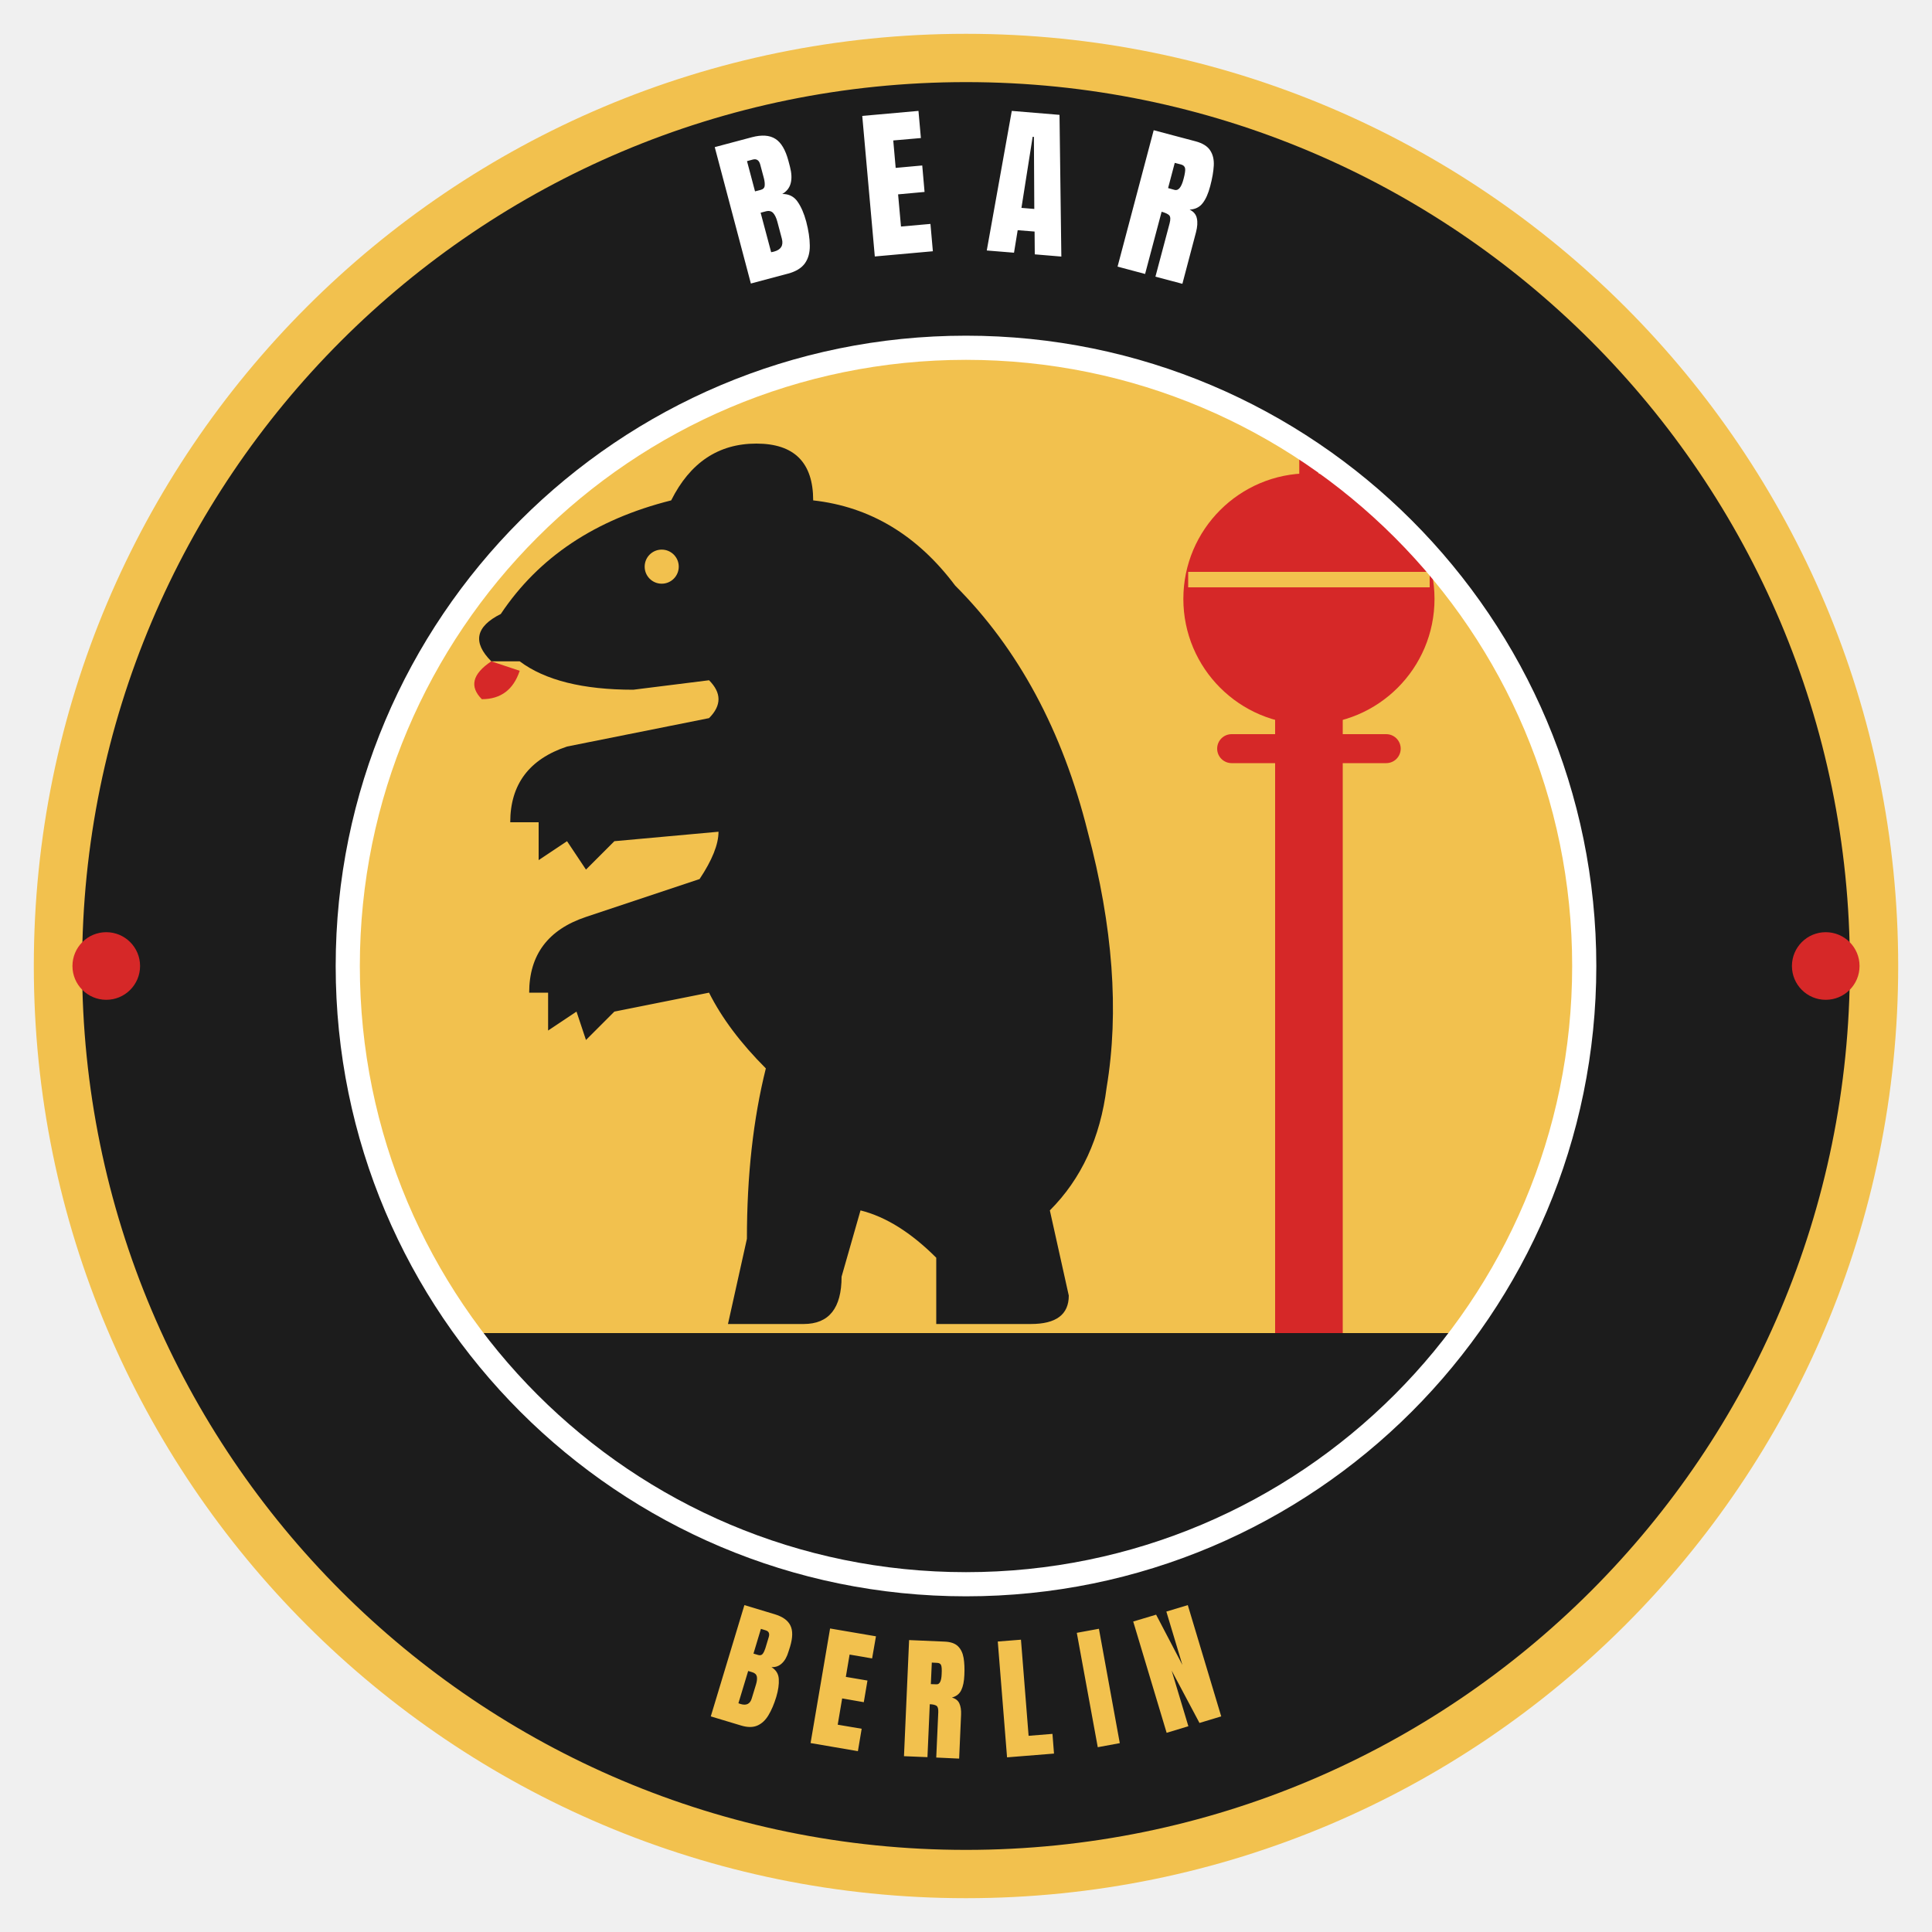
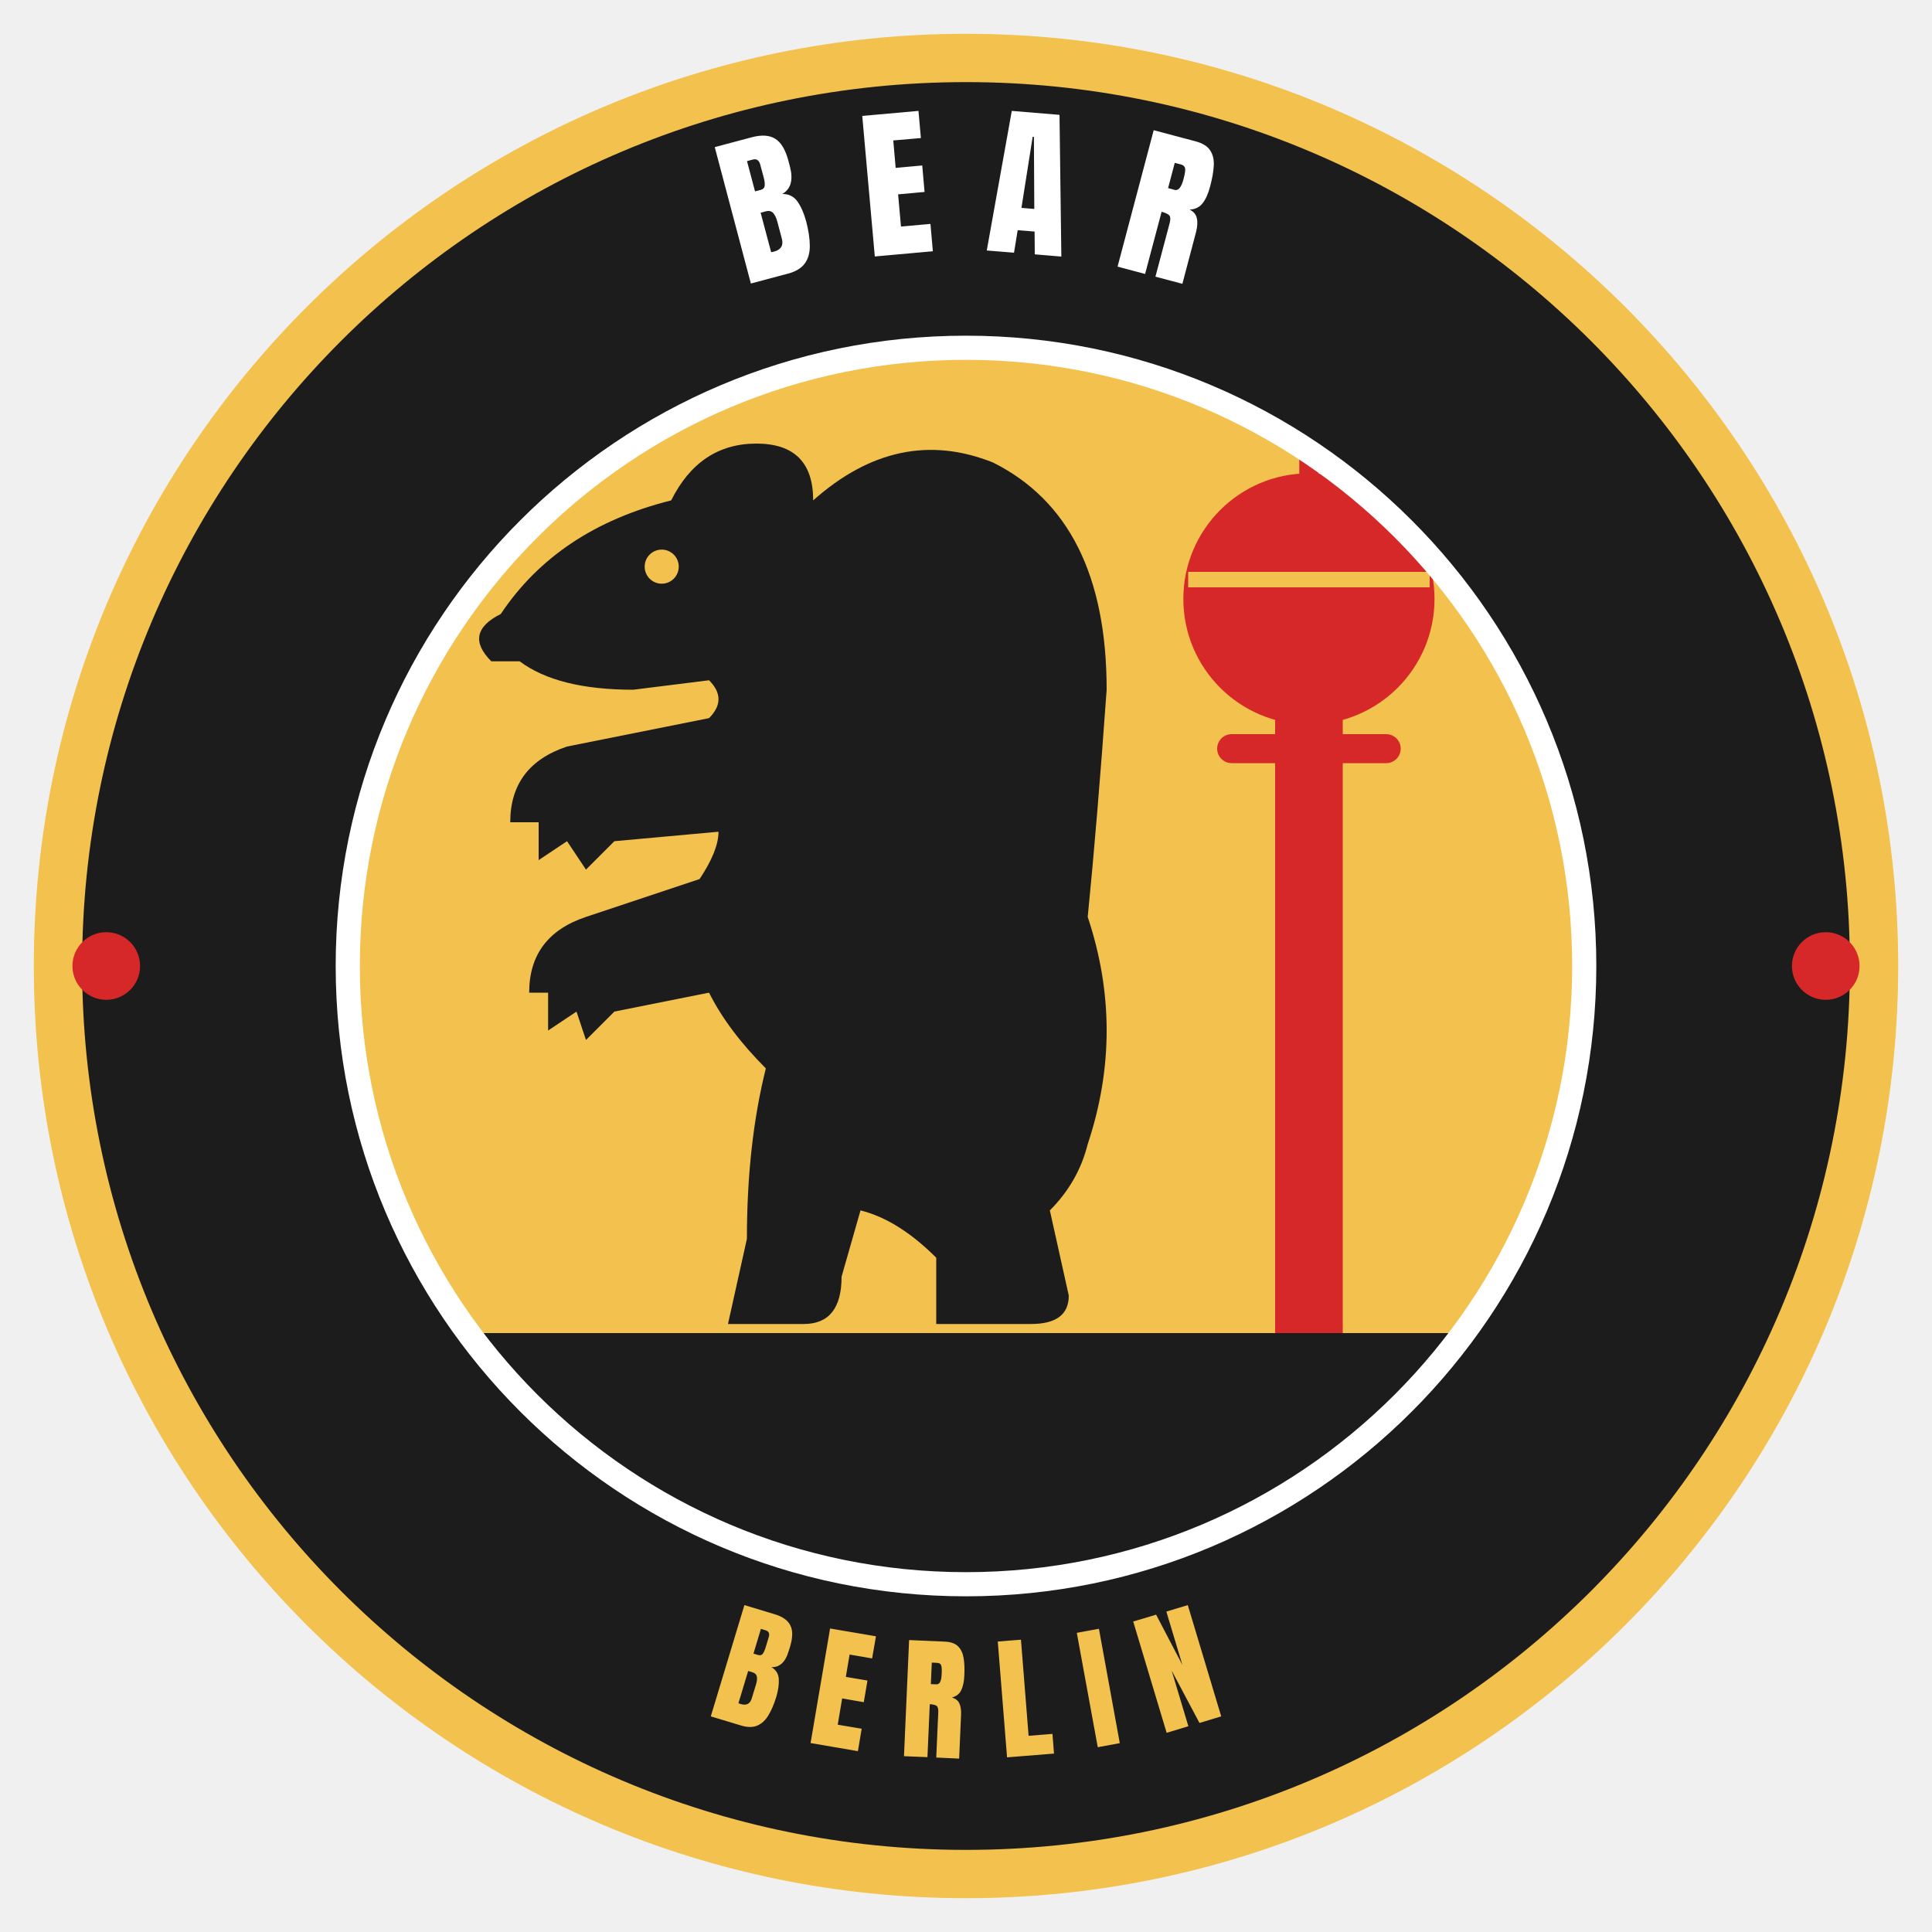
<svg xmlns="http://www.w3.org/2000/svg" viewBox="20 12 200 200" width="200" height="200" role="img" aria-label="Berlin patch">
  <defs>
-     <path id="bear" d="M8 22 Q14 13 26 10 Q29 4 35 4 Q41 4 41 10 Q50 11 56 19 Q66 29 70 45 Q74 60 72 72 Q71 80 66 85 L68 94 Q68 97 64 97 L54 97 L54 90 Q50 86 46 85 L44 92 Q44 97 40 97 L32 97 L34 88 Q34 78 36 70 Q32 66 30 62 L20 64 L17 67 L16 64 L13 66 L13 62 L11 62 Q11 56 17 54 L29 50 Q31 47 31 45 L20 46 L17 49 L15 46 L12 48 L12 44 L9 44 Q9 38 15 36 L30 33 Q32 31 30 29 L22 30 Q14 30 10 27 L7 27 Q4 24 8 22 Z" />
+     <path id="bear" d="M8 22 Q14 13 26 10 Q29 4 35 4 Q41 4 41 10 Q50 2 60 6 Q72 12 72 30 Q71 44 70 54 Q74 66 70 78 Q69 82 66 85 L68 94 Q68 97 64 97 L54 97 L54 90 Q50 86 46 85 L44 92 Q44 97 40 97 L32 97 L34 88 Q34 78 36 70 Q32 66 30 62 L20 64 L17 67 L16 64 L13 66 L13 62 L11 62 Q11 56 17 54 L29 50 Q31 47 31 45 L20 46 L17 49 L15 46 L12 48 L12 44 L9 44 Q9 38 15 36 L30 33 Q32 31 30 29 L22 30 Q14 30 10 27 L7 27 Q4 24 8 22 Z" />
  </defs>
  <defs>
    <clipPath id="ring">
      <circle cx="120" cy="112" r="64" />
    </clipPath>
  </defs>
  <circle cx="120" cy="112" r="94" fill="#1C1C1C" stroke="#F2C14E" stroke-width="5" />
  <circle cx="120" cy="112" r="64" fill="#F2C14E" />
  <g clip-path="url(#ring)">
    <g fill="#D62828">
      <rect x="152" y="84" width="7" height="100" />
      <circle cx="155.5" cy="74" r="13" />
      <rect x="154.5" y="36" width="2" height="30" />
      <rect x="152" y="52" width="7" height="4" />
      <rect x="146" y="88" width="19" height="3" rx="1.5" />
    </g>
    <path d="M143 72 H168" stroke="#F2C14E" stroke-width="1.6" />
    <rect x="40" y="150" width="160" height="40" fill="#1C1C1C" />
    <g transform="translate(64 54) scale(0.98)">
      <use href="#bear" fill="#1C1C1C" />
      <circle cx="25" cy="17" r="1.8" fill="#F2C14E" />
-       <path d="M7 27 Q4 29 6 31 Q9 31 10 28 Z" fill="#D62828" />
    </g>
  </g>
  <circle cx="120" cy="112" r="64" fill="none" stroke="#FFFFFF" stroke-width="2.5" />
  <path d="M97.73 41.35 93.99 27.23 97.82 26.21Q99.36 25.8 100.26 26.37Q101.16 26.93 101.62 28.66L101.78 29.27Q102.04 30.27 101.85 30.98Q101.66 31.69 100.98 32.08Q102 32.07 102.56 32.87Q103.12 33.67 103.46 34.94Q103.82 36.32 103.83 37.41Q103.85 38.51 103.33 39.25Q102.8 40 101.56 40.33ZM98.16 31.81 98.74 31.66Q99.13 31.56 99.16 31.22Q99.19 30.89 99.08 30.46L98.7 29.04Q98.52 28.36 97.92 28.52L97.33 28.68ZM100.11 38.05Q101.21 37.76 100.94 36.72L100.47 34.95Q100.31 34.35 100.04 34.05Q99.76 33.75 99.27 33.88L98.74 34.02L99.83 38.11Q100.01 38.08 100.11 38.05Z M110.56 38.55 109.26 24 115.08 23.48 115.33 26.29 112.47 26.54 112.72 29.38 115.47 29.13 115.71 31.87 112.97 32.12 113.27 35.45 116.32 35.18 116.57 38.01Z M122.15 37.93 124.74 23.48 129.68 23.89 129.87 38.56 127.12 38.33 127.1 35.97 125.35 35.83 124.97 38.16ZM125.74 33.52 127.07 33.63 127.03 26.17 126.9 26.16Z M135.69 39.6 139.43 25.48 143.77 26.63Q144.85 26.92 145.27 27.56Q145.7 28.2 145.65 29.14Q145.6 30.07 145.28 31.27Q144.98 32.42 144.5 33.03Q144.03 33.65 143.15 33.7Q143.78 34.01 143.9 34.61Q144.03 35.2 143.81 36.04L142.4 41.38L139.61 40.64L141.08 35.11Q141.24 34.5 141.03 34.28Q140.81 34.07 140.25 33.92L138.54 40.36ZM140.92 31.47 141.6 31.66Q142.19 31.81 142.52 30.53Q142.74 29.71 142.68 29.42Q142.62 29.13 142.27 29.03L141.61 28.86Z" fill="#FFFFFF" />
  <path d="M93.58 189.68 97.06 178.16 100.18 179.1Q101.44 179.48 101.82 180.27Q102.21 181.05 101.79 182.46L101.63 182.96Q101.39 183.78 100.94 184.19Q100.5 184.61 99.86 184.58Q100.58 185.02 100.62 185.82Q100.67 186.62 100.36 187.66Q100.02 188.78 99.55 189.56Q99.09 190.33 98.4 190.63Q97.71 190.93 96.7 190.62ZM98 183.18 98.47 183.32Q98.79 183.42 98.96 183.2Q99.12 182.98 99.23 182.63L99.58 181.47Q99.75 180.92 99.26 180.77L98.77 180.62ZM96.67 188.4Q97.57 188.67 97.82 187.82L98.26 186.38Q98.41 185.89 98.35 185.56Q98.28 185.23 97.88 185.11L97.45 184.98L96.44 188.32Q96.58 188.37 96.67 188.4Z M103.91 192.44 105.93 180.58 110.68 181.39 110.28 183.68 107.95 183.28 107.56 185.59 109.8 185.97 109.42 188.21 107.18 187.82 106.72 190.54 109.2 190.96 108.81 193.28Z M113.58 193.8 114.11 181.78 117.8 181.94Q118.72 181.98 119.17 182.42Q119.62 182.86 119.75 183.62Q119.88 184.39 119.83 185.4Q119.79 186.39 119.51 186.96Q119.24 187.54 118.54 187.73Q119.1 187.88 119.31 188.33Q119.52 188.79 119.49 189.5L119.29 194.05L116.92 193.94L117.13 189.24Q117.15 188.71 116.94 188.58Q116.73 188.44 116.25 188.42L116.01 193.9ZM116.36 186.34 116.94 186.36Q117.44 186.39 117.48 185.3Q117.52 184.6 117.42 184.37Q117.32 184.15 117.02 184.14L116.46 184.11Z M124.25 193.92 123.29 181.93 125.69 181.74 126.48 191.69 128.95 191.49 129.11 193.53Z M133.64 192.87 131.47 181.03 133.76 180.61 135.92 192.45Z M140.77 191.38 137.31 179.86 139.68 179.15 142.4 184.35 140.74 178.83 142.96 178.16 146.42 189.68 144.17 190.36 141.29 184.94 143.02 190.7Z" fill="#F2C14E" />
  <g fill="#D62828">
    <circle cx="31" cy="112" r="3.5" />
    <circle cx="209" cy="112" r="3.5" />
  </g>
</svg>
